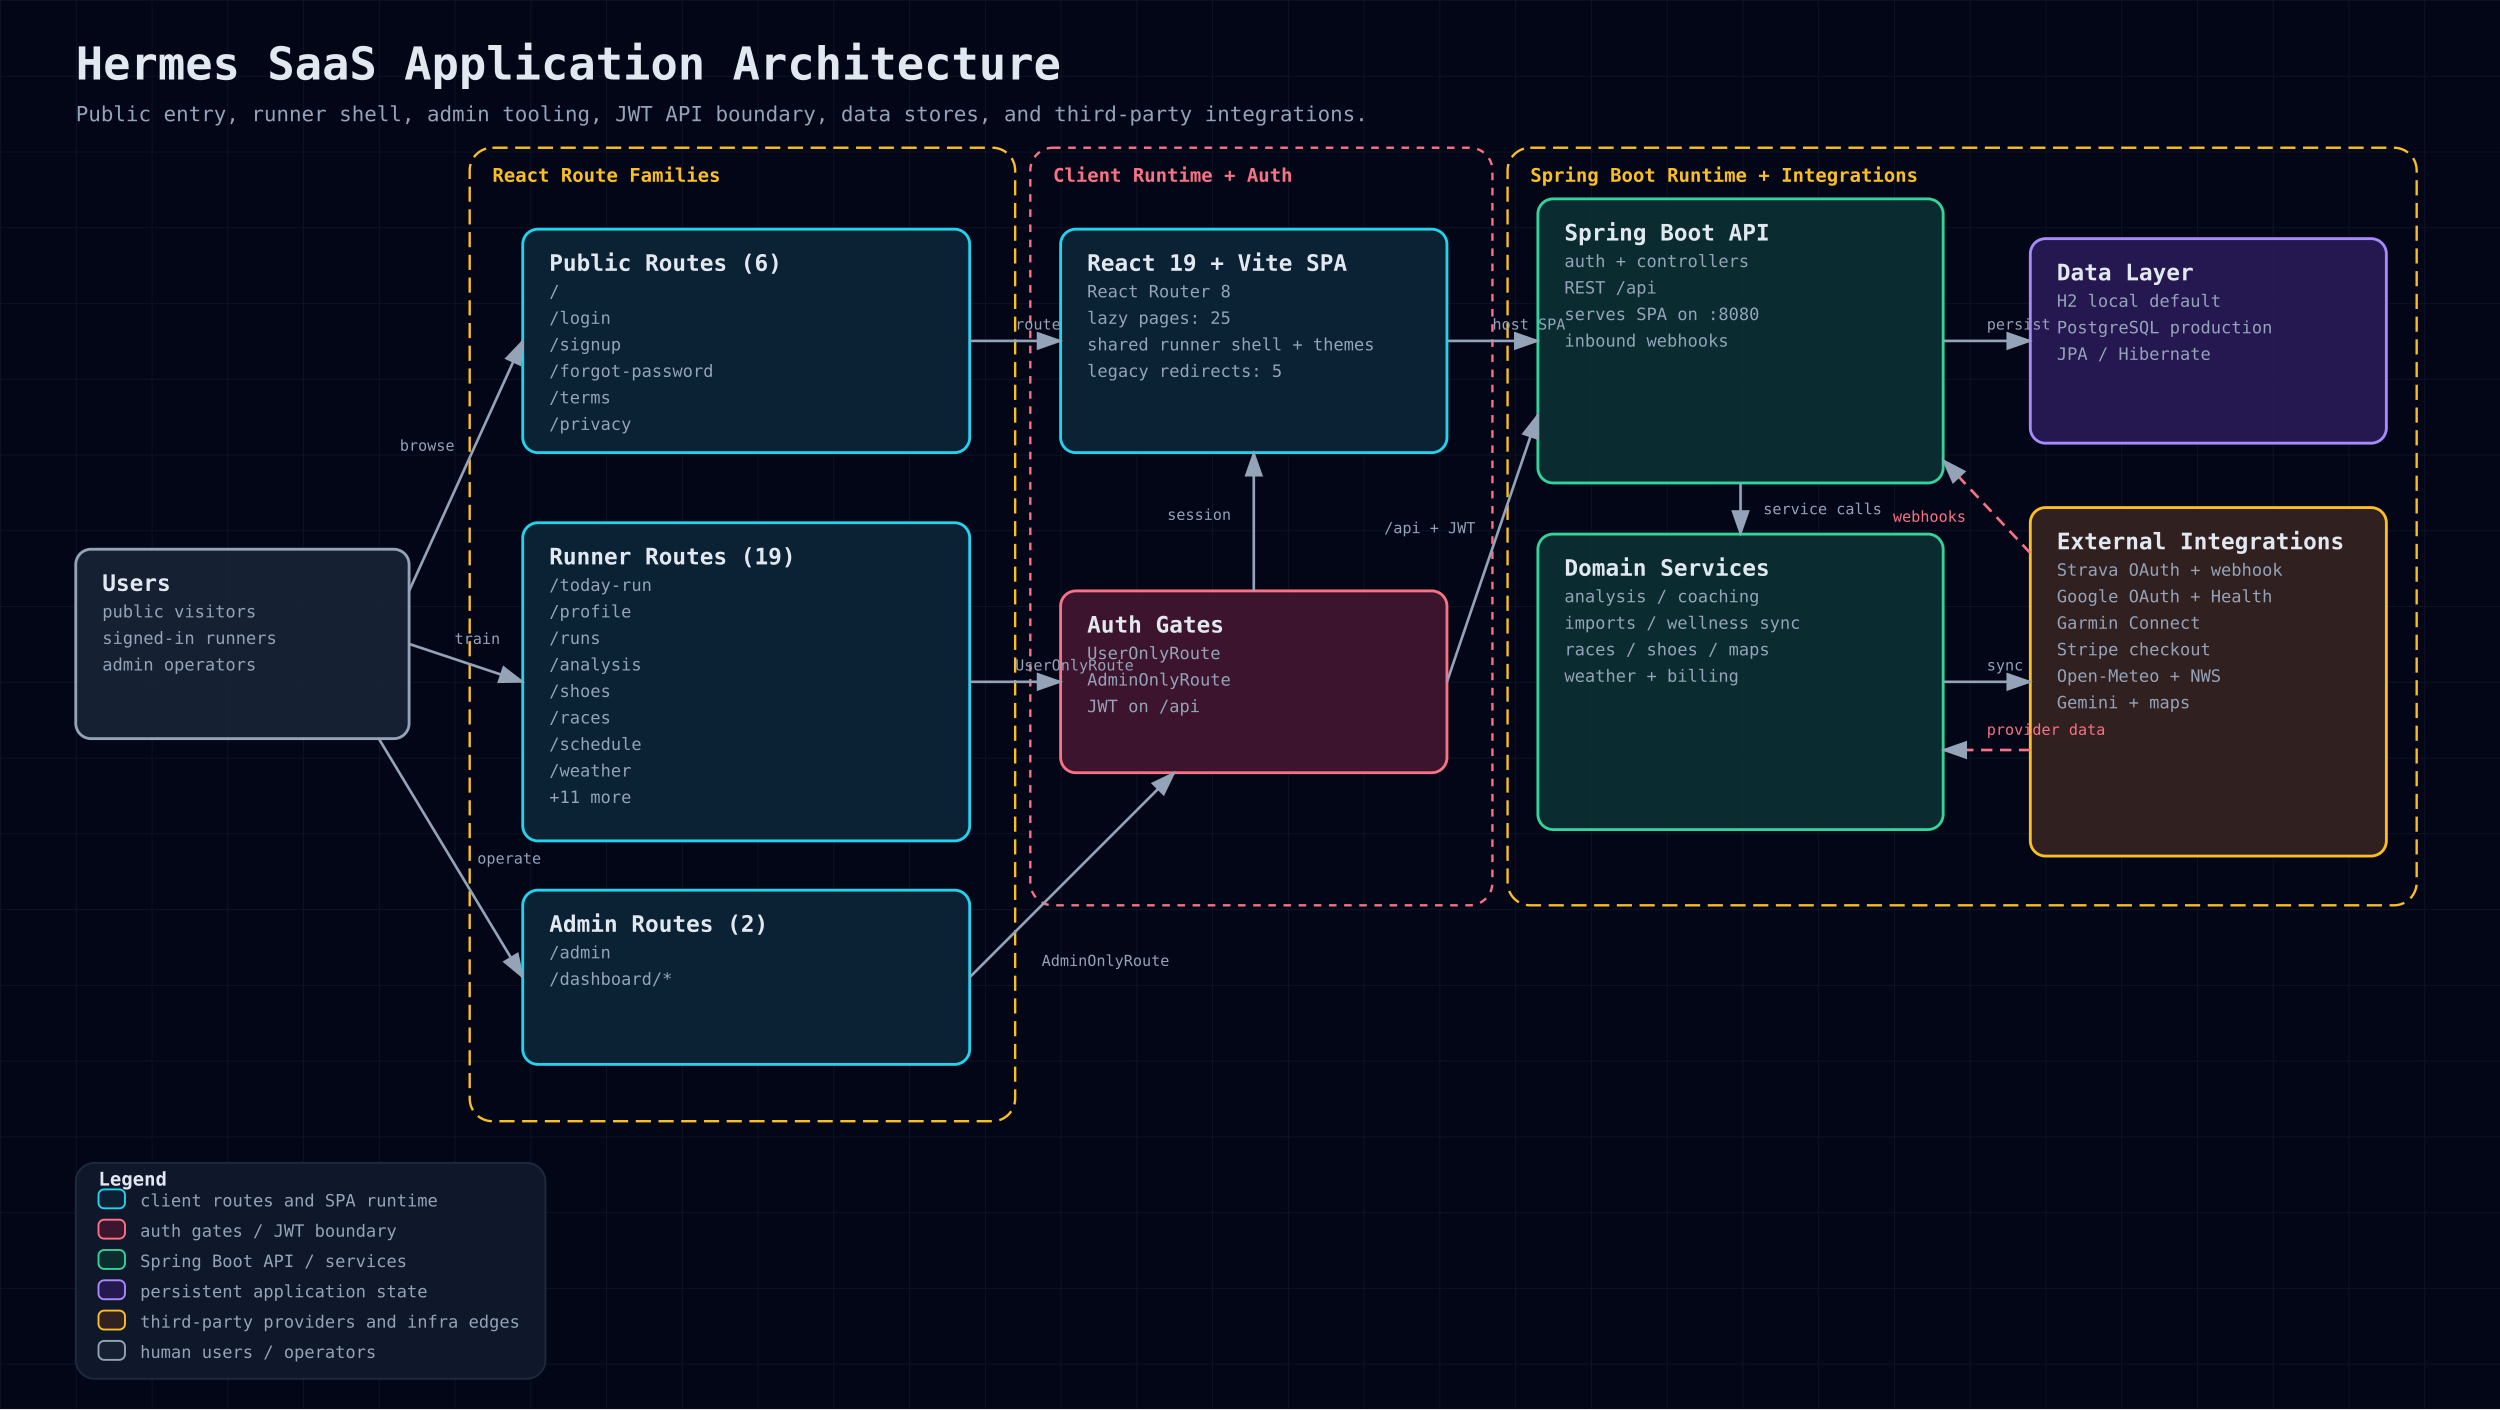
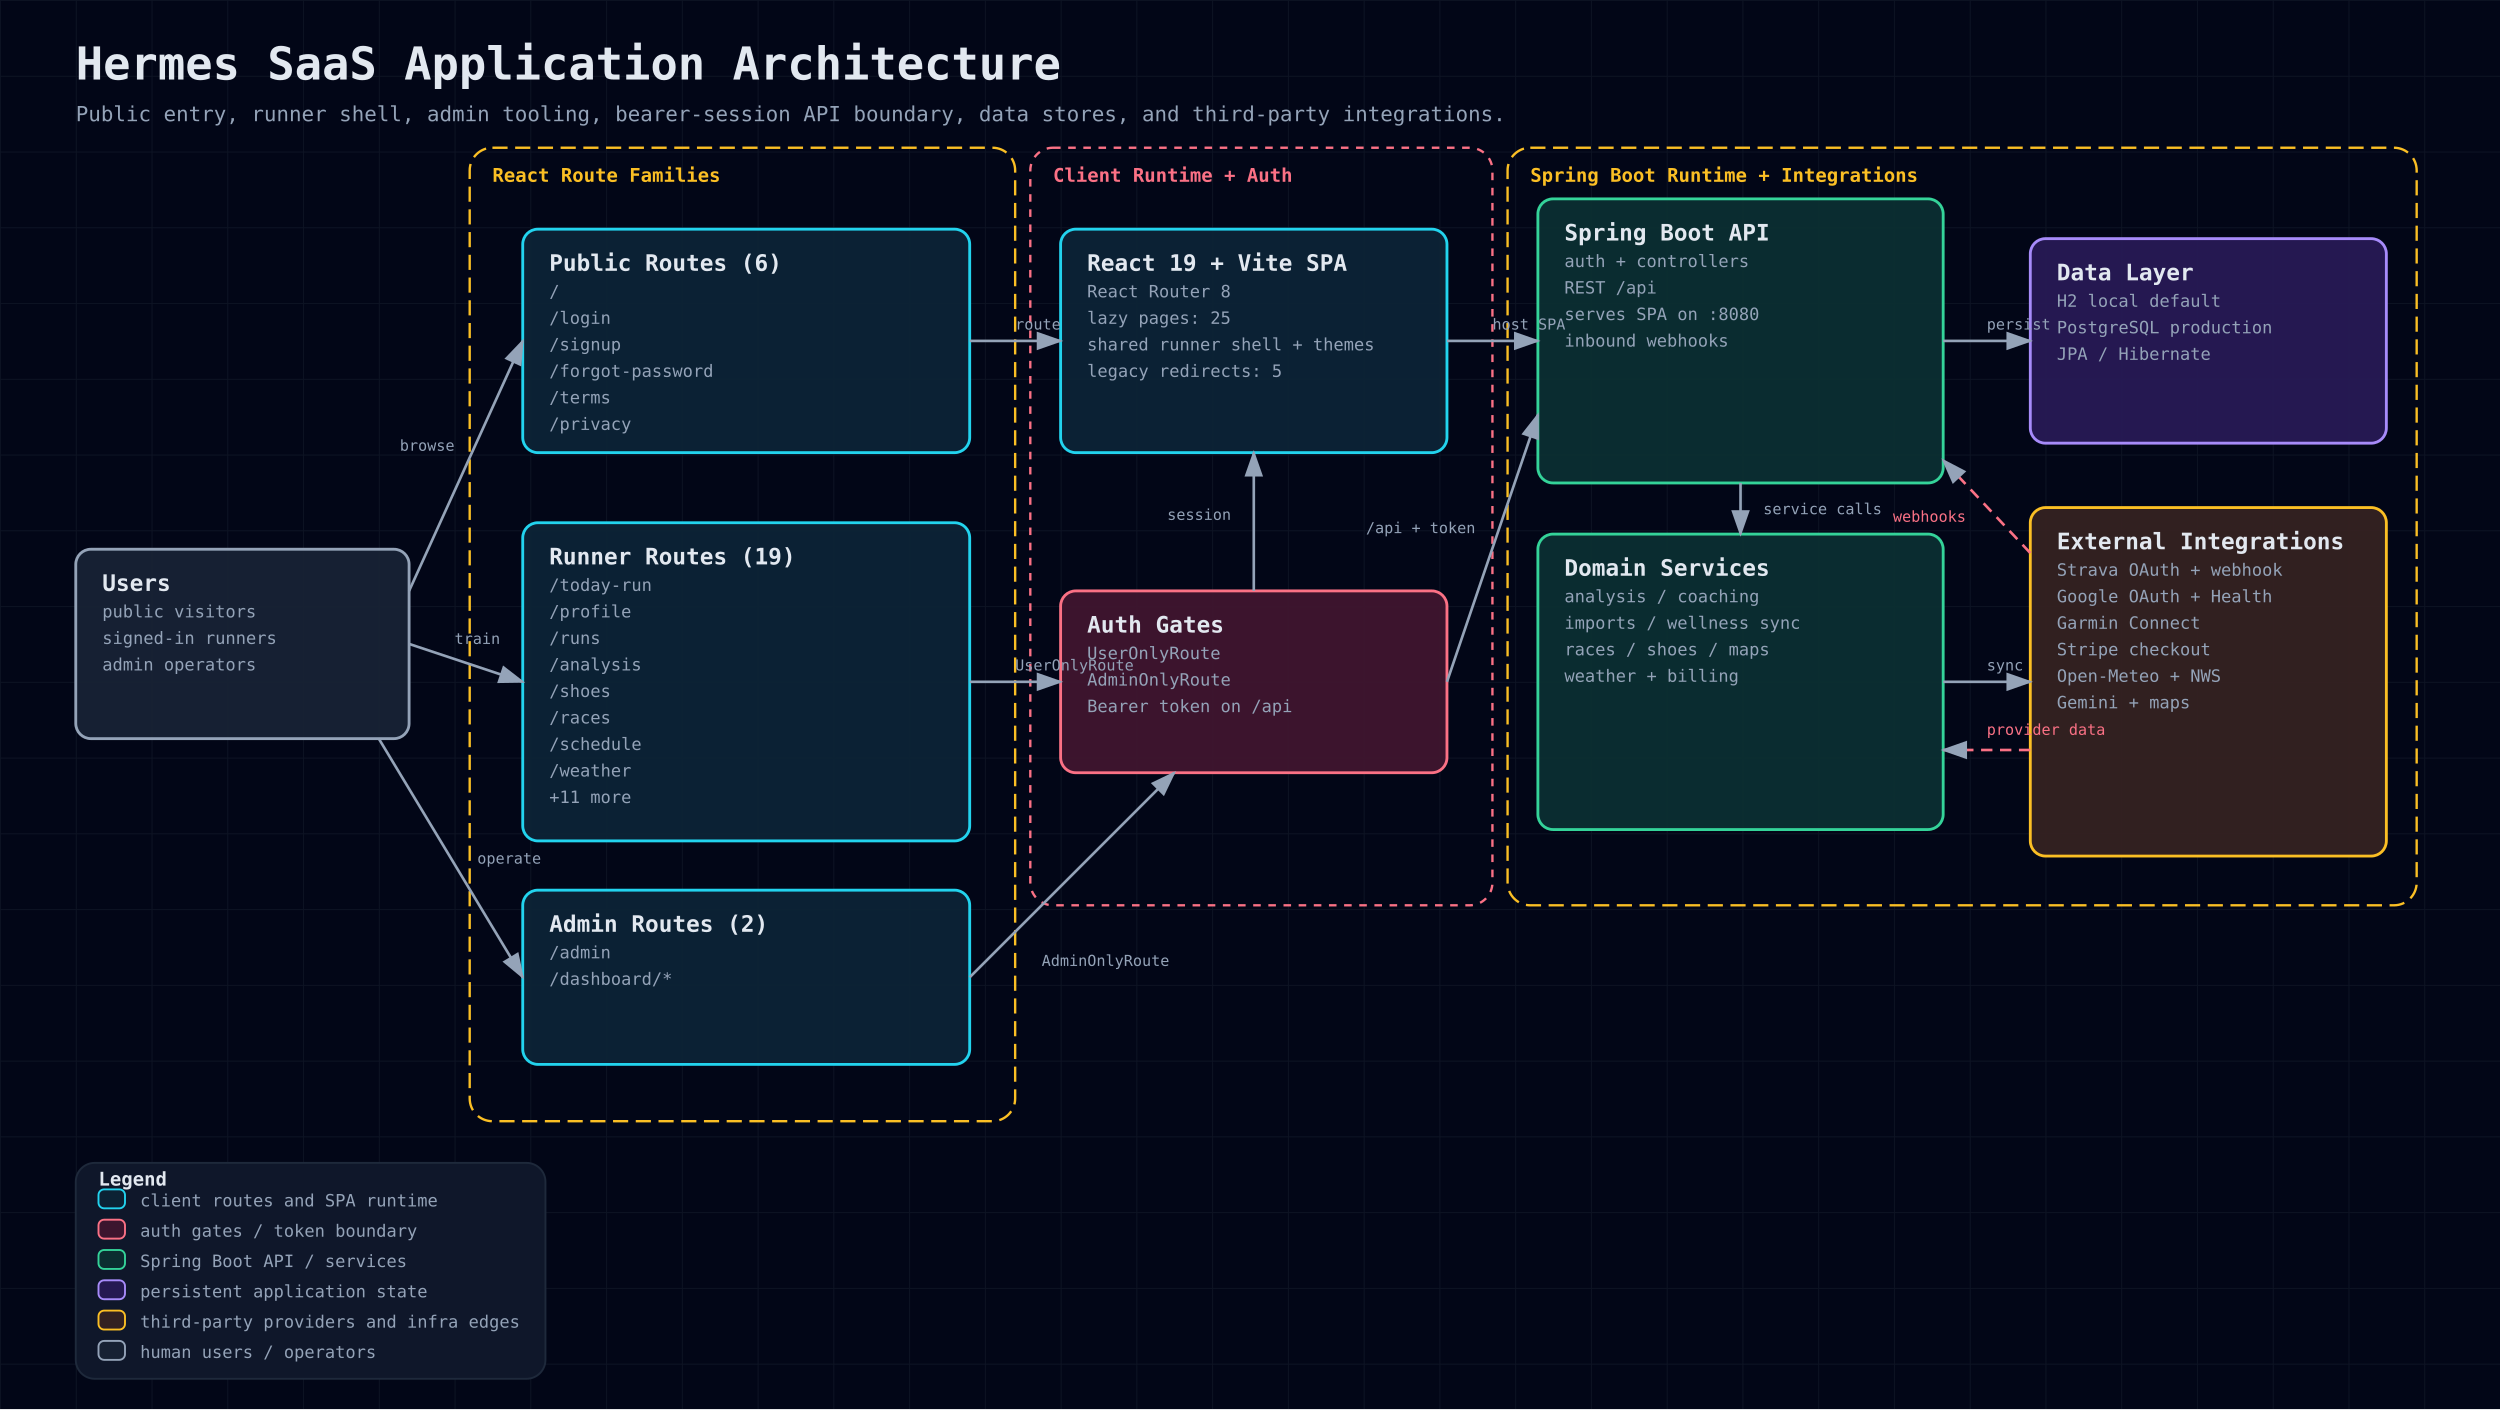
<svg xmlns="http://www.w3.org/2000/svg" viewBox="0 0 1320 744" role="img" aria-labelledby="title desc">
  <defs>
    <pattern id="grid" width="40" height="40" patternUnits="userSpaceOnUse">
      <path d="M 40 0 L 0 0 0 40" fill="none" stroke="rgba(148,163,184,0.08)" stroke-width="1" />
    </pattern>
    <marker id="arrowhead" markerWidth="10" markerHeight="7" refX="9" refY="3.5" orient="auto">
      <polygon points="0 0, 10 3.5, 0 7" fill="#94a3b8" />
    </marker>
  </defs>
  <rect width="1320" height="744" fill="#020617" />
  <rect width="1320" height="744" fill="url(#grid)" />
  <text x="40" y="42" fill="#e2e8f0" font-size="24" font-weight="700" font-family="'JetBrains Mono', ui-monospace, SFMono-Regular, Menlo, Consolas, monospace">Hermes SaaS Application Architecture</text>
-   <text x="40" y="64" fill="#94a3b8" font-size="11" font-family="'JetBrains Mono', ui-monospace, SFMono-Regular, Menlo, Consolas, monospace">Public entry, runner shell, admin tooling, JWT API boundary, data stores, and third-party integrations.</text>
+   <text x="40" y="64" fill="#94a3b8" font-size="11" font-family="'JetBrains Mono', ui-monospace, SFMono-Regular, Menlo, Consolas, monospace">Public entry, runner shell, admin tooling, bearer-session API boundary, data stores, and third-party integrations.</text>
  <g>
    <rect x="248" y="78" width="288" height="514" rx="12" fill="none" stroke="#fbbf24" stroke-width="1.25" stroke-dasharray="8,4" />
    <text x="260" y="96" fill="#fbbf24" font-size="10" font-weight="600" font-family="'JetBrains Mono', ui-monospace, SFMono-Regular, Menlo, Consolas, monospace">React Route Families</text>
  </g>
  <g>
    <rect x="544" y="78" width="244" height="400" rx="12" fill="none" stroke="#fb7185" stroke-width="1.25" stroke-dasharray="4,4" />
    <text x="556" y="96" fill="#fb7185" font-size="10" font-weight="600" font-family="'JetBrains Mono', ui-monospace, SFMono-Regular, Menlo, Consolas, monospace">Client Runtime + Auth</text>
  </g>
  <g>
    <rect x="796" y="78" width="480" height="400" rx="12" fill="none" stroke="#fbbf24" stroke-width="1.25" stroke-dasharray="8,4" />
    <text x="808" y="96" fill="#fbbf24" font-size="10" font-weight="600" font-family="'JetBrains Mono', ui-monospace, SFMono-Regular, Menlo, Consolas, monospace">Spring Boot Runtime + Integrations</text>
  </g>
  <g>
    <rect x="40" y="290" width="176" height="100" rx="8" fill="#0f172a" opacity="0.92" />
    <rect x="40" y="290" width="176" height="100" rx="8" fill="rgba(30, 41, 59, 0.56)" stroke="#94a3b8" stroke-width="1.5" />
    <text x="54" y="312" fill="#e2e8f0" font-size="12" font-weight="600" font-family="'JetBrains Mono', ui-monospace, SFMono-Regular, Menlo, Consolas, monospace">Users</text>
    <text x="54" y="326" fill="#94a3b8" font-size="9" font-weight="400" font-family="'JetBrains Mono', ui-monospace, SFMono-Regular, Menlo, Consolas, monospace">public visitors</text>
    <text x="54" y="340" fill="#94a3b8" font-size="9" font-weight="400" font-family="'JetBrains Mono', ui-monospace, SFMono-Regular, Menlo, Consolas, monospace">signed-in runners</text>
    <text x="54" y="354" fill="#94a3b8" font-size="9" font-weight="400" font-family="'JetBrains Mono', ui-monospace, SFMono-Regular, Menlo, Consolas, monospace">admin operators</text>
  </g>
  <g>
    <rect x="276" y="121" width="236" height="118" rx="8" fill="#0f172a" opacity="0.92" />
    <rect x="276" y="121" width="236" height="118" rx="8" fill="rgba(8, 51, 68, 0.42)" stroke="#22d3ee" stroke-width="1.5" />
    <text x="290" y="143" fill="#e2e8f0" font-size="12" font-weight="600" font-family="'JetBrains Mono', ui-monospace, SFMono-Regular, Menlo, Consolas, monospace">Public Routes (6)</text>
    <text x="290" y="157" fill="#94a3b8" font-size="9" font-weight="400" font-family="'JetBrains Mono', ui-monospace, SFMono-Regular, Menlo, Consolas, monospace">/</text>
    <text x="290" y="171" fill="#94a3b8" font-size="9" font-weight="400" font-family="'JetBrains Mono', ui-monospace, SFMono-Regular, Menlo, Consolas, monospace">/login</text>
    <text x="290" y="185" fill="#94a3b8" font-size="9" font-weight="400" font-family="'JetBrains Mono', ui-monospace, SFMono-Regular, Menlo, Consolas, monospace">/signup</text>
    <text x="290" y="199" fill="#94a3b8" font-size="9" font-weight="400" font-family="'JetBrains Mono', ui-monospace, SFMono-Regular, Menlo, Consolas, monospace">/forgot-password</text>
    <text x="290" y="213" fill="#94a3b8" font-size="9" font-weight="400" font-family="'JetBrains Mono', ui-monospace, SFMono-Regular, Menlo, Consolas, monospace">/terms</text>
    <text x="290" y="227" fill="#94a3b8" font-size="9" font-weight="400" font-family="'JetBrains Mono', ui-monospace, SFMono-Regular, Menlo, Consolas, monospace">/privacy</text>
  </g>
  <g>
    <rect x="276" y="276" width="236" height="168" rx="8" fill="#0f172a" opacity="0.92" />
    <rect x="276" y="276" width="236" height="168" rx="8" fill="rgba(8, 51, 68, 0.42)" stroke="#22d3ee" stroke-width="1.5" />
    <text x="290" y="298" fill="#e2e8f0" font-size="12" font-weight="600" font-family="'JetBrains Mono', ui-monospace, SFMono-Regular, Menlo, Consolas, monospace">Runner Routes (19)</text>
    <text x="290" y="312" fill="#94a3b8" font-size="9" font-weight="400" font-family="'JetBrains Mono', ui-monospace, SFMono-Regular, Menlo, Consolas, monospace">/today-run</text>
    <text x="290" y="326" fill="#94a3b8" font-size="9" font-weight="400" font-family="'JetBrains Mono', ui-monospace, SFMono-Regular, Menlo, Consolas, monospace">/profile</text>
    <text x="290" y="340" fill="#94a3b8" font-size="9" font-weight="400" font-family="'JetBrains Mono', ui-monospace, SFMono-Regular, Menlo, Consolas, monospace">/runs</text>
    <text x="290" y="354" fill="#94a3b8" font-size="9" font-weight="400" font-family="'JetBrains Mono', ui-monospace, SFMono-Regular, Menlo, Consolas, monospace">/analysis</text>
    <text x="290" y="368" fill="#94a3b8" font-size="9" font-weight="400" font-family="'JetBrains Mono', ui-monospace, SFMono-Regular, Menlo, Consolas, monospace">/shoes</text>
    <text x="290" y="382" fill="#94a3b8" font-size="9" font-weight="400" font-family="'JetBrains Mono', ui-monospace, SFMono-Regular, Menlo, Consolas, monospace">/races</text>
    <text x="290" y="396" fill="#94a3b8" font-size="9" font-weight="400" font-family="'JetBrains Mono', ui-monospace, SFMono-Regular, Menlo, Consolas, monospace">/schedule</text>
    <text x="290" y="410" fill="#94a3b8" font-size="9" font-weight="400" font-family="'JetBrains Mono', ui-monospace, SFMono-Regular, Menlo, Consolas, monospace">/weather</text>
    <text x="290" y="424" fill="#94a3b8" font-size="9" font-weight="400" font-family="'JetBrains Mono', ui-monospace, SFMono-Regular, Menlo, Consolas, monospace">+11 more</text>
  </g>
  <g>
    <rect x="276" y="470" width="236" height="92" rx="8" fill="#0f172a" opacity="0.92" />
    <rect x="276" y="470" width="236" height="92" rx="8" fill="rgba(8, 51, 68, 0.42)" stroke="#22d3ee" stroke-width="1.5" />
    <text x="290" y="492" fill="#e2e8f0" font-size="12" font-weight="600" font-family="'JetBrains Mono', ui-monospace, SFMono-Regular, Menlo, Consolas, monospace">Admin Routes (2)</text>
    <text x="290" y="506" fill="#94a3b8" font-size="9" font-weight="400" font-family="'JetBrains Mono', ui-monospace, SFMono-Regular, Menlo, Consolas, monospace">/admin</text>
    <text x="290" y="520" fill="#94a3b8" font-size="9" font-weight="400" font-family="'JetBrains Mono', ui-monospace, SFMono-Regular, Menlo, Consolas, monospace">/dashboard/*</text>
  </g>
  <g>
    <rect x="560" y="121" width="204" height="118" rx="8" fill="#0f172a" opacity="0.92" />
    <rect x="560" y="121" width="204" height="118" rx="8" fill="rgba(8, 51, 68, 0.42)" stroke="#22d3ee" stroke-width="1.5" />
    <text x="574" y="143" fill="#e2e8f0" font-size="12" font-weight="600" font-family="'JetBrains Mono', ui-monospace, SFMono-Regular, Menlo, Consolas, monospace">React 19 + Vite SPA</text>
    <text x="574" y="157" fill="#94a3b8" font-size="9" font-weight="400" font-family="'JetBrains Mono', ui-monospace, SFMono-Regular, Menlo, Consolas, monospace">React Router 8</text>
    <text x="574" y="171" fill="#94a3b8" font-size="9" font-weight="400" font-family="'JetBrains Mono', ui-monospace, SFMono-Regular, Menlo, Consolas, monospace">lazy pages: 25</text>
    <text x="574" y="185" fill="#94a3b8" font-size="9" font-weight="400" font-family="'JetBrains Mono', ui-monospace, SFMono-Regular, Menlo, Consolas, monospace">shared runner shell + themes</text>
    <text x="574" y="199" fill="#94a3b8" font-size="9" font-weight="400" font-family="'JetBrains Mono', ui-monospace, SFMono-Regular, Menlo, Consolas, monospace">legacy redirects: 5</text>
  </g>
  <g>
    <rect x="560" y="312" width="204" height="96" rx="8" fill="#0f172a" opacity="0.92" />
    <rect x="560" y="312" width="204" height="96" rx="8" fill="rgba(136, 19, 55, 0.38)" stroke="#fb7185" stroke-width="1.5" />
    <text x="574" y="334" fill="#e2e8f0" font-size="12" font-weight="600" font-family="'JetBrains Mono', ui-monospace, SFMono-Regular, Menlo, Consolas, monospace">Auth Gates</text>
    <text x="574" y="348" fill="#94a3b8" font-size="9" font-weight="400" font-family="'JetBrains Mono', ui-monospace, SFMono-Regular, Menlo, Consolas, monospace">UserOnlyRoute</text>
    <text x="574" y="362" fill="#94a3b8" font-size="9" font-weight="400" font-family="'JetBrains Mono', ui-monospace, SFMono-Regular, Menlo, Consolas, monospace">AdminOnlyRoute</text>
-     <text x="574" y="376" fill="#94a3b8" font-size="9" font-weight="400" font-family="'JetBrains Mono', ui-monospace, SFMono-Regular, Menlo, Consolas, monospace">JWT on /api</text>
+     <text x="574" y="376" fill="#94a3b8" font-size="9" font-weight="400" font-family="'JetBrains Mono', ui-monospace, SFMono-Regular, Menlo, Consolas, monospace">Bearer token on /api</text>
  </g>
  <g>
    <rect x="812" y="105" width="214" height="150" rx="8" fill="#0f172a" opacity="0.92" />
    <rect x="812" y="105" width="214" height="150" rx="8" fill="rgba(6, 78, 59, 0.42)" stroke="#34d399" stroke-width="1.5" />
    <text x="826" y="127" fill="#e2e8f0" font-size="12" font-weight="600" font-family="'JetBrains Mono', ui-monospace, SFMono-Regular, Menlo, Consolas, monospace">Spring Boot API</text>
    <text x="826" y="141" fill="#94a3b8" font-size="9" font-weight="400" font-family="'JetBrains Mono', ui-monospace, SFMono-Regular, Menlo, Consolas, monospace">auth + controllers</text>
    <text x="826" y="155" fill="#94a3b8" font-size="9" font-weight="400" font-family="'JetBrains Mono', ui-monospace, SFMono-Regular, Menlo, Consolas, monospace">REST /api</text>
    <text x="826" y="169" fill="#94a3b8" font-size="9" font-weight="400" font-family="'JetBrains Mono', ui-monospace, SFMono-Regular, Menlo, Consolas, monospace">serves SPA on :8080</text>
    <text x="826" y="183" fill="#94a3b8" font-size="9" font-weight="400" font-family="'JetBrains Mono', ui-monospace, SFMono-Regular, Menlo, Consolas, monospace">inbound webhooks</text>
  </g>
  <g>
    <rect x="812" y="282" width="214" height="156" rx="8" fill="#0f172a" opacity="0.92" />
    <rect x="812" y="282" width="214" height="156" rx="8" fill="rgba(6, 78, 59, 0.42)" stroke="#34d399" stroke-width="1.5" />
    <text x="826" y="304" fill="#e2e8f0" font-size="12" font-weight="600" font-family="'JetBrains Mono', ui-monospace, SFMono-Regular, Menlo, Consolas, monospace">Domain Services</text>
    <text x="826" y="318" fill="#94a3b8" font-size="9" font-weight="400" font-family="'JetBrains Mono', ui-monospace, SFMono-Regular, Menlo, Consolas, monospace">analysis / coaching</text>
    <text x="826" y="332" fill="#94a3b8" font-size="9" font-weight="400" font-family="'JetBrains Mono', ui-monospace, SFMono-Regular, Menlo, Consolas, monospace">imports / wellness sync</text>
    <text x="826" y="346" fill="#94a3b8" font-size="9" font-weight="400" font-family="'JetBrains Mono', ui-monospace, SFMono-Regular, Menlo, Consolas, monospace">races / shoes / maps</text>
    <text x="826" y="360" fill="#94a3b8" font-size="9" font-weight="400" font-family="'JetBrains Mono', ui-monospace, SFMono-Regular, Menlo, Consolas, monospace">weather + billing</text>
  </g>
  <g>
    <rect x="1072" y="126" width="188" height="108" rx="8" fill="#0f172a" opacity="0.92" />
    <rect x="1072" y="126" width="188" height="108" rx="8" fill="rgba(76, 29, 149, 0.38)" stroke="#a78bfa" stroke-width="1.5" />
    <text x="1086" y="148" fill="#e2e8f0" font-size="12" font-weight="600" font-family="'JetBrains Mono', ui-monospace, SFMono-Regular, Menlo, Consolas, monospace">Data Layer</text>
    <text x="1086" y="162" fill="#94a3b8" font-size="9" font-weight="400" font-family="'JetBrains Mono', ui-monospace, SFMono-Regular, Menlo, Consolas, monospace">H2 local default</text>
    <text x="1086" y="176" fill="#94a3b8" font-size="9" font-weight="400" font-family="'JetBrains Mono', ui-monospace, SFMono-Regular, Menlo, Consolas, monospace">PostgreSQL production</text>
    <text x="1086" y="190" fill="#94a3b8" font-size="9" font-weight="400" font-family="'JetBrains Mono', ui-monospace, SFMono-Regular, Menlo, Consolas, monospace">JPA / Hibernate</text>
  </g>
  <g>
    <rect x="1072" y="268" width="188" height="184" rx="8" fill="#0f172a" opacity="0.92" />
    <rect x="1072" y="268" width="188" height="184" rx="8" fill="rgba(120, 53, 15, 0.34)" stroke="#fbbf24" stroke-width="1.5" />
    <text x="1086" y="290" fill="#e2e8f0" font-size="12" font-weight="600" font-family="'JetBrains Mono', ui-monospace, SFMono-Regular, Menlo, Consolas, monospace">External Integrations</text>
    <text x="1086" y="304" fill="#94a3b8" font-size="9" font-weight="400" font-family="'JetBrains Mono', ui-monospace, SFMono-Regular, Menlo, Consolas, monospace">Strava OAuth + webhook</text>
    <text x="1086" y="318" fill="#94a3b8" font-size="9" font-weight="400" font-family="'JetBrains Mono', ui-monospace, SFMono-Regular, Menlo, Consolas, monospace">Google OAuth + Health</text>
    <text x="1086" y="332" fill="#94a3b8" font-size="9" font-weight="400" font-family="'JetBrains Mono', ui-monospace, SFMono-Regular, Menlo, Consolas, monospace">Garmin Connect</text>
    <text x="1086" y="346" fill="#94a3b8" font-size="9" font-weight="400" font-family="'JetBrains Mono', ui-monospace, SFMono-Regular, Menlo, Consolas, monospace">Stripe checkout</text>
    <text x="1086" y="360" fill="#94a3b8" font-size="9" font-weight="400" font-family="'JetBrains Mono', ui-monospace, SFMono-Regular, Menlo, Consolas, monospace">Open-Meteo + NWS</text>
    <text x="1086" y="374" fill="#94a3b8" font-size="9" font-weight="400" font-family="'JetBrains Mono', ui-monospace, SFMono-Regular, Menlo, Consolas, monospace">Gemini + maps</text>
  </g>
  <g>
    <line x1="216" y1="312" x2="276" y2="180" stroke="#94a3b8" stroke-width="1.4" marker-end="url(#arrowhead)" />
    <text x="240" y="238" text-anchor="end" fill="#94a3b8" font-size="8" font-family="'JetBrains Mono', ui-monospace, SFMono-Regular, Menlo, Consolas, monospace">browse</text>
  </g>
  <g>
    <line x1="216" y1="340" x2="276" y2="360" stroke="#94a3b8" stroke-width="1.4" marker-end="url(#arrowhead)" />
    <text x="240" y="340" fill="#94a3b8" font-size="8" font-family="'JetBrains Mono', ui-monospace, SFMono-Regular, Menlo, Consolas, monospace">train</text>
  </g>
  <g>
    <line x1="200" y1="390" x2="276" y2="516" stroke="#94a3b8" stroke-width="1.4" marker-end="url(#arrowhead)" />
    <text x="252" y="456" fill="#94a3b8" font-size="8" font-family="'JetBrains Mono', ui-monospace, SFMono-Regular, Menlo, Consolas, monospace">operate</text>
  </g>
  <g>
    <line x1="512" y1="180" x2="560" y2="180" stroke="#94a3b8" stroke-width="1.4" marker-end="url(#arrowhead)" />
    <text x="536" y="174" fill="#94a3b8" font-size="8" font-family="'JetBrains Mono', ui-monospace, SFMono-Regular, Menlo, Consolas, monospace">route</text>
  </g>
  <g>
    <line x1="512" y1="360" x2="560" y2="360" stroke="#94a3b8" stroke-width="1.4" marker-end="url(#arrowhead)" />
    <text x="536" y="354" fill="#94a3b8" font-size="8" font-family="'JetBrains Mono', ui-monospace, SFMono-Regular, Menlo, Consolas, monospace">UserOnlyRoute</text>
  </g>
  <g>
    <line x1="512" y1="516" x2="620" y2="408" stroke="#94a3b8" stroke-width="1.4" marker-end="url(#arrowhead)" />
    <text x="550" y="510" text-anchor="start" fill="#94a3b8" font-size="8" font-family="'JetBrains Mono', ui-monospace, SFMono-Regular, Menlo, Consolas, monospace">AdminOnlyRoute</text>
  </g>
  <g>
    <line x1="662" y1="312" x2="662" y2="239" stroke="#94a3b8" stroke-width="1.4" marker-end="url(#arrowhead)" />
    <text x="650" y="274.5" text-anchor="end" fill="#94a3b8" font-size="8" font-family="'JetBrains Mono', ui-monospace, SFMono-Regular, Menlo, Consolas, monospace">session</text>
  </g>
  <g>
    <line x1="764" y1="180" x2="812" y2="180" stroke="#94a3b8" stroke-width="1.4" marker-end="url(#arrowhead)" />
    <text x="788" y="174" fill="#94a3b8" font-size="8" font-family="'JetBrains Mono', ui-monospace, SFMono-Regular, Menlo, Consolas, monospace">host SPA</text>
  </g>
  <g>
    <line x1="764" y1="360" x2="812" y2="219" stroke="#94a3b8" stroke-width="1.4" marker-end="url(#arrowhead)" />
-     <text x="779" y="281.5" text-anchor="end" fill="#94a3b8" font-size="8" font-family="'JetBrains Mono', ui-monospace, SFMono-Regular, Menlo, Consolas, monospace">/api + JWT</text>
+     <text x="779" y="281.5" text-anchor="end" fill="#94a3b8" font-size="8" font-family="'JetBrains Mono', ui-monospace, SFMono-Regular, Menlo, Consolas, monospace">/api + token</text>
  </g>
  <g>
    <line x1="919" y1="255" x2="919" y2="282" stroke="#94a3b8" stroke-width="1.4" marker-end="url(#arrowhead)" />
    <text x="931" y="271.5" text-anchor="start" fill="#94a3b8" font-size="8" font-family="'JetBrains Mono', ui-monospace, SFMono-Regular, Menlo, Consolas, monospace">service calls</text>
  </g>
  <g>
    <line x1="1026" y1="180" x2="1072" y2="180" stroke="#94a3b8" stroke-width="1.4" marker-end="url(#arrowhead)" />
    <text x="1049" y="174" fill="#94a3b8" font-size="8" font-family="'JetBrains Mono', ui-monospace, SFMono-Regular, Menlo, Consolas, monospace">persist</text>
  </g>
  <g>
    <line x1="1026" y1="360" x2="1072" y2="360" stroke="#94a3b8" stroke-width="1.4" marker-end="url(#arrowhead)" />
    <text x="1049" y="354" fill="#94a3b8" font-size="8" font-family="'JetBrains Mono', ui-monospace, SFMono-Regular, Menlo, Consolas, monospace">sync</text>
  </g>
  <g>
    <line x1="1072" y1="292" x2="1026" y2="243" stroke="#fb7185" stroke-width="1.4" marker-end="url(#arrowhead)" stroke-dasharray="6,4" />
    <text x="1038" y="275.5" text-anchor="end" fill="#fb7185" font-size="8" font-family="'JetBrains Mono', ui-monospace, SFMono-Regular, Menlo, Consolas, monospace">webhooks</text>
  </g>
  <g>
    <line x1="1072" y1="396" x2="1026" y2="396" stroke="#fb7185" stroke-width="1.4" marker-end="url(#arrowhead)" stroke-dasharray="6,4" />
    <text x="1049" y="388" fill="#fb7185" font-size="8" font-family="'JetBrains Mono', ui-monospace, SFMono-Regular, Menlo, Consolas, monospace">provider data</text>
  </g>
  <g>
    <rect x="40" y="614" width="248" height="114" rx="10" fill="#0f172a" stroke="#1e293b" stroke-width="1" />
    <text x="52" y="626" fill="#e2e8f0" font-size="10" font-weight="600" font-family="'JetBrains Mono', ui-monospace, SFMono-Regular, Menlo, Consolas, monospace">Legend</text>
    <rect x="52" y="628" width="14" height="10" rx="3" fill="rgba(8, 51, 68, 0.42)" stroke="#22d3ee" stroke-width="1" />
    <text x="74" y="637" fill="#94a3b8" font-size="9" font-family="'JetBrains Mono', ui-monospace, SFMono-Regular, Menlo, Consolas, monospace">client routes and SPA runtime</text>
    <rect x="52" y="644" width="14" height="10" rx="3" fill="rgba(136, 19, 55, 0.38)" stroke="#fb7185" stroke-width="1" />
-     <text x="74" y="653" fill="#94a3b8" font-size="9" font-family="'JetBrains Mono', ui-monospace, SFMono-Regular, Menlo, Consolas, monospace">auth gates / JWT boundary</text>
+     <text x="74" y="653" fill="#94a3b8" font-size="9" font-family="'JetBrains Mono', ui-monospace, SFMono-Regular, Menlo, Consolas, monospace">auth gates / token boundary</text>
    <rect x="52" y="660" width="14" height="10" rx="3" fill="rgba(6, 78, 59, 0.42)" stroke="#34d399" stroke-width="1" />
    <text x="74" y="669" fill="#94a3b8" font-size="9" font-family="'JetBrains Mono', ui-monospace, SFMono-Regular, Menlo, Consolas, monospace">Spring Boot API / services</text>
    <rect x="52" y="676" width="14" height="10" rx="3" fill="rgba(76, 29, 149, 0.38)" stroke="#a78bfa" stroke-width="1" />
    <text x="74" y="685" fill="#94a3b8" font-size="9" font-family="'JetBrains Mono', ui-monospace, SFMono-Regular, Menlo, Consolas, monospace">persistent application state</text>
    <rect x="52" y="692" width="14" height="10" rx="3" fill="rgba(120, 53, 15, 0.34)" stroke="#fbbf24" stroke-width="1" />
    <text x="74" y="701" fill="#94a3b8" font-size="9" font-family="'JetBrains Mono', ui-monospace, SFMono-Regular, Menlo, Consolas, monospace">third-party providers and infra edges</text>
    <rect x="52" y="708" width="14" height="10" rx="3" fill="rgba(30, 41, 59, 0.56)" stroke="#94a3b8" stroke-width="1" />
    <text x="74" y="717" fill="#94a3b8" font-size="9" font-family="'JetBrains Mono', ui-monospace, SFMono-Regular, Menlo, Consolas, monospace">human users / operators</text>
  </g>
</svg>
